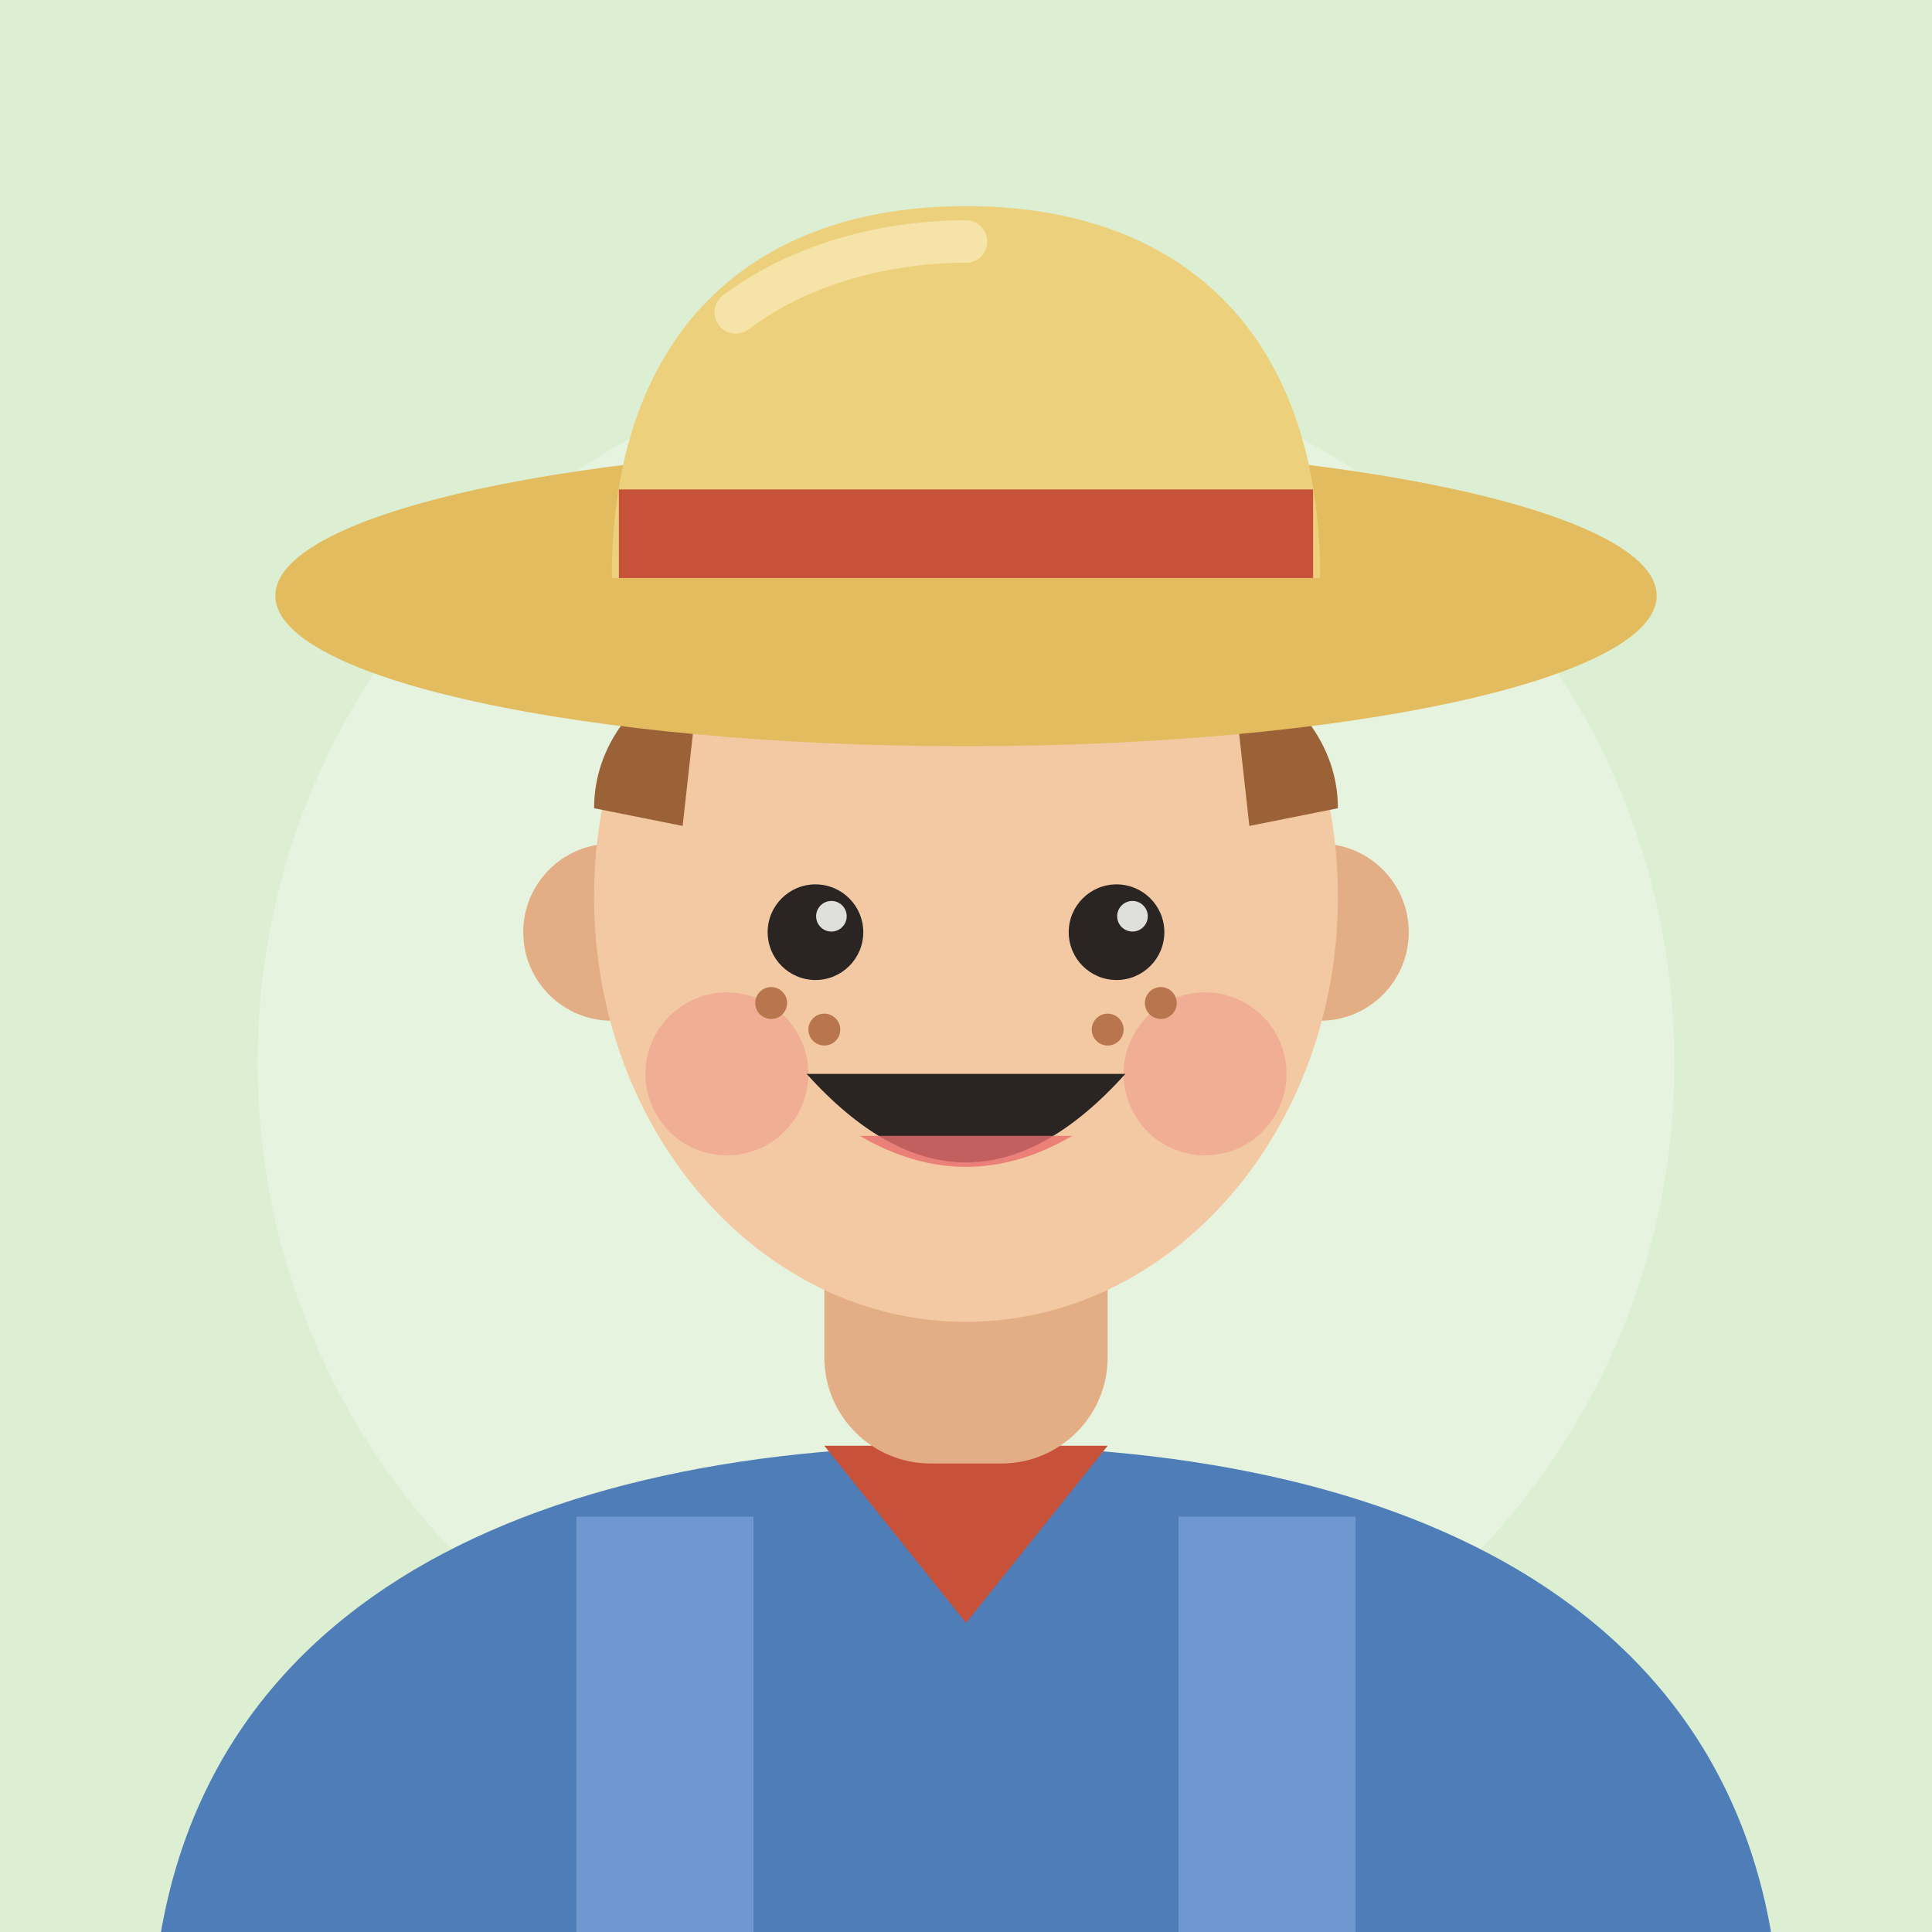
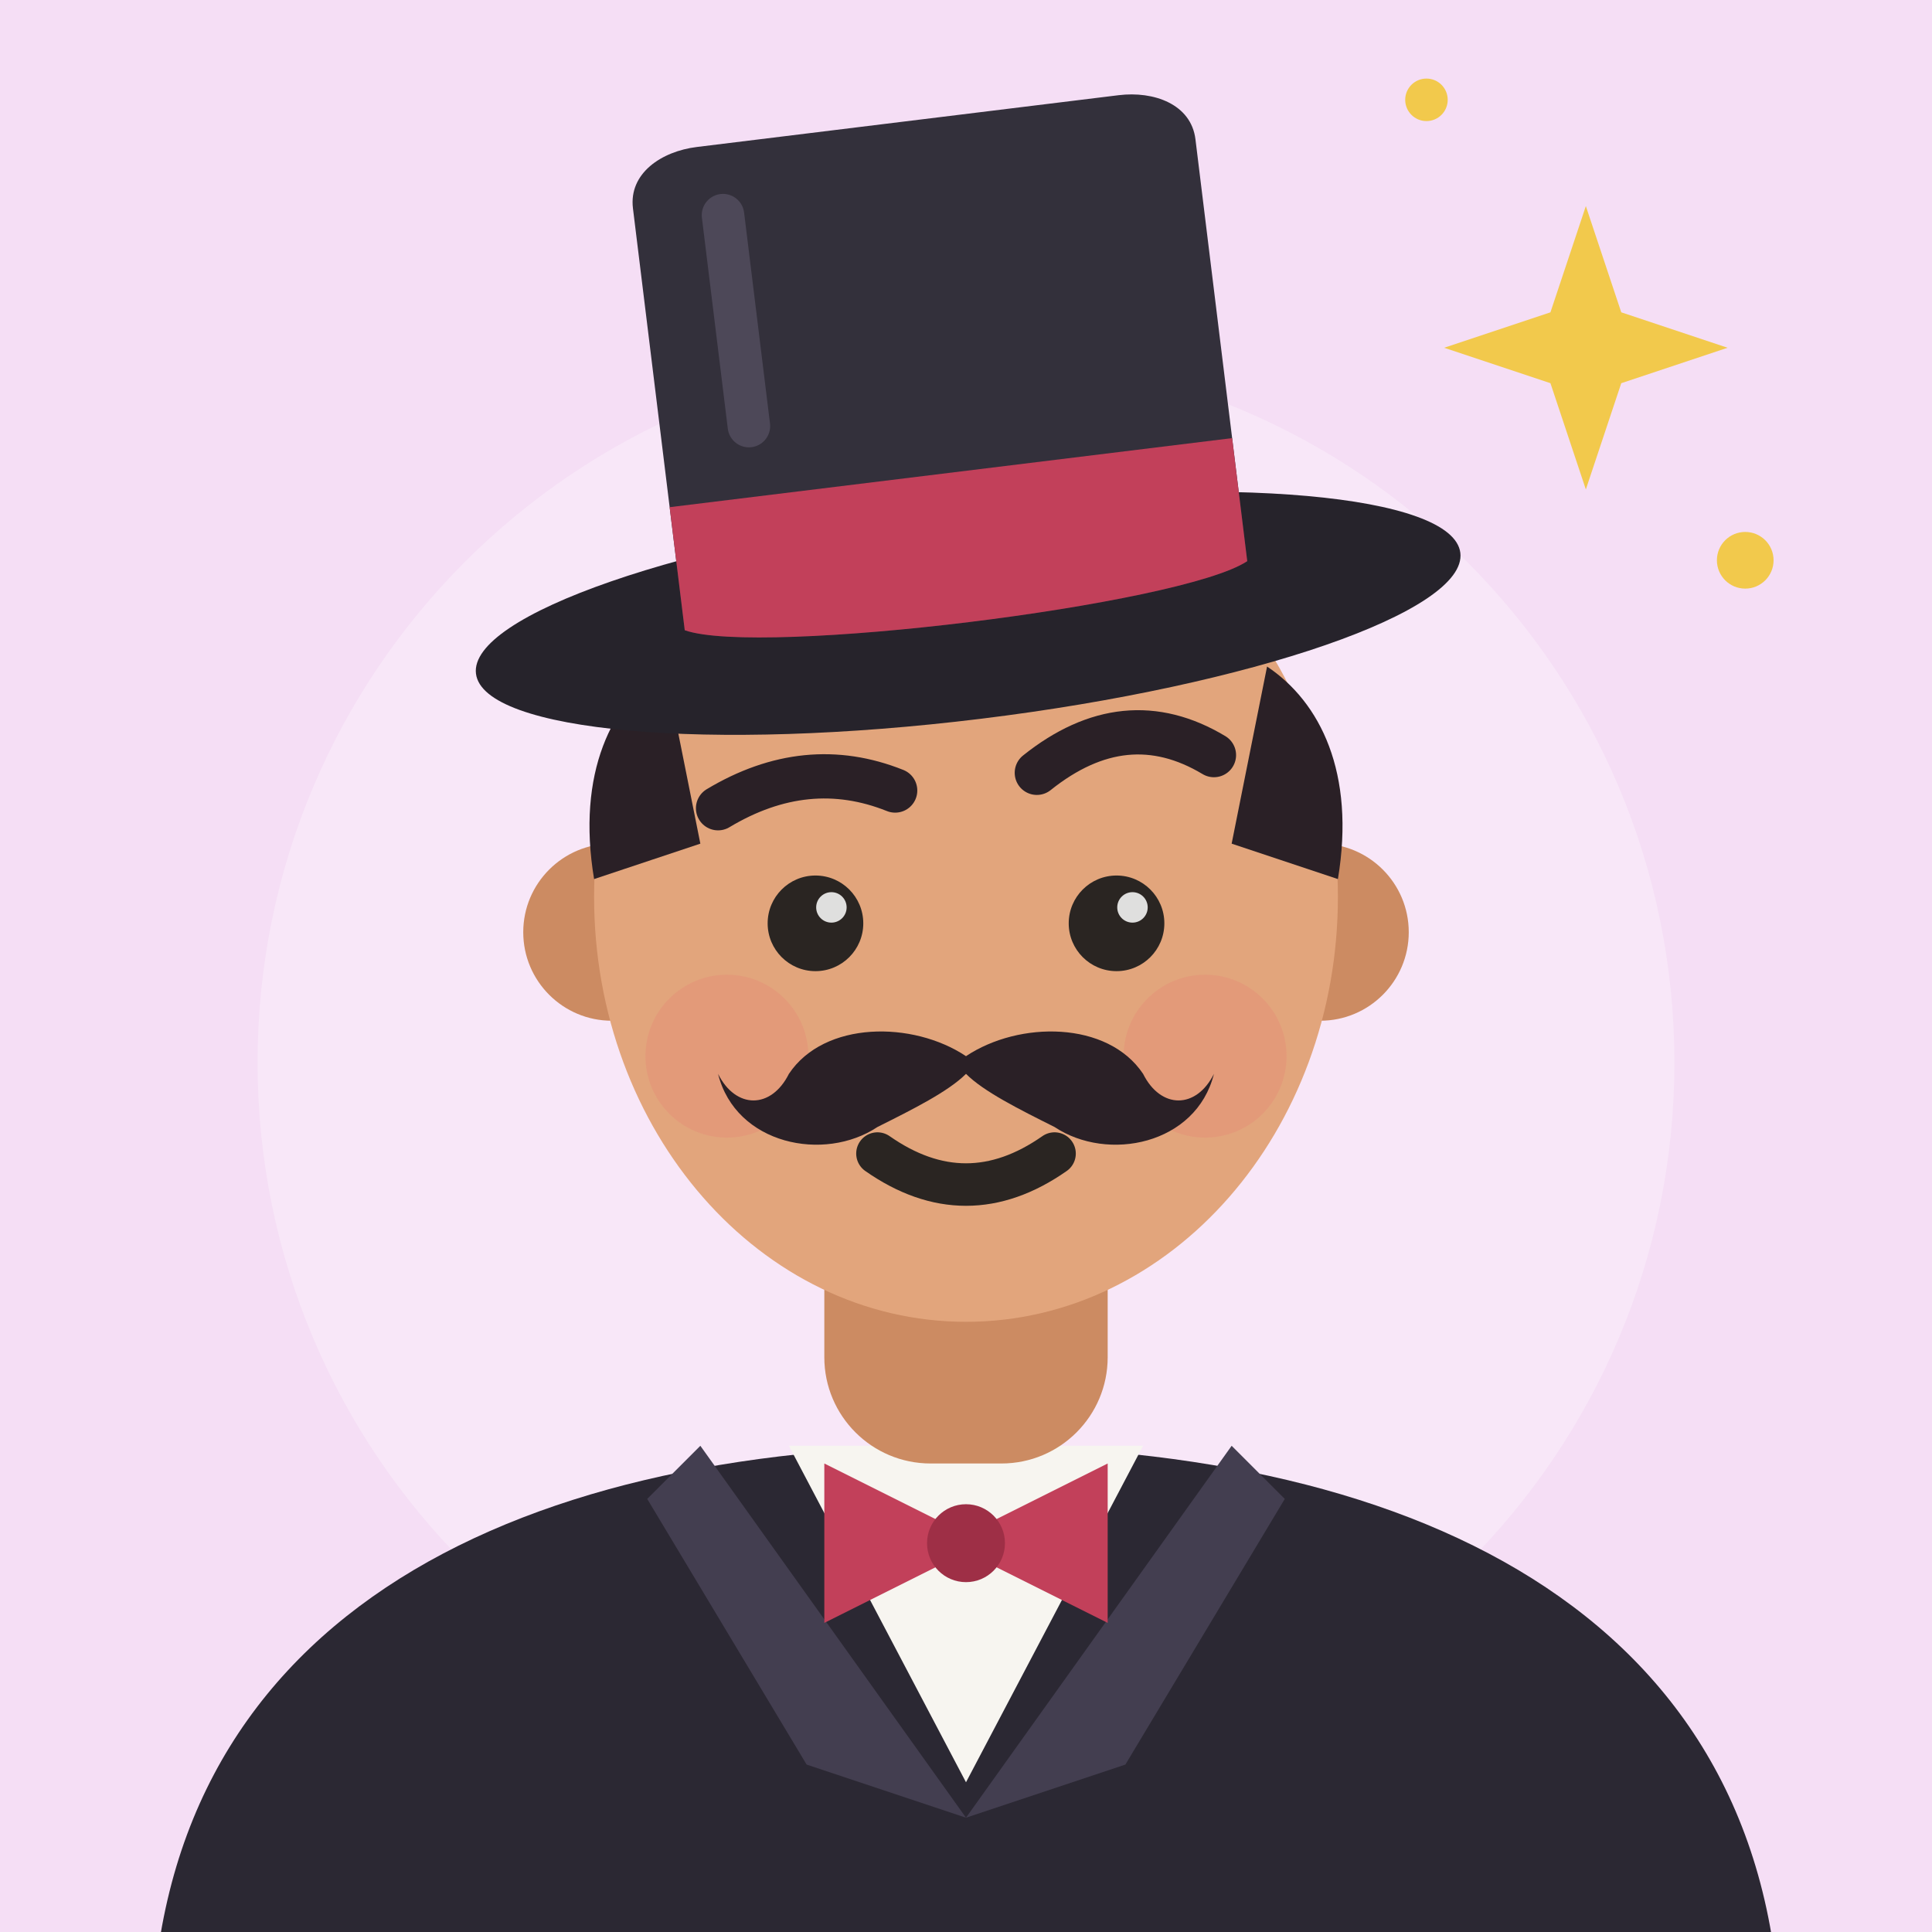
<svg xmlns="http://www.w3.org/2000/svg" viewBox="0 0 120 120">
-   <rect width="120" height="120" fill="#DCEFD3" />
+   <rect width="120" height="120" fill="#F5DEF5" />
  <circle cx="60" cy="66" r="44" fill="#fff" opacity=".28" />
  <g transform="translate(60 70) scale(1.1) translate(-60 -70)">
-     <path d="M14 122C14 98 34 88 60 88S106 98 106 122Z" fill="#4F7DB8" />
-     <path d="M38 92h10v30H38zM72 92h10v30H72z" fill="#6E98CF" />
-     <path d="M52 88l8 10 8-10z" fill="#C8513A" />
-     <rect x="52" y="69" width="16" height="20" rx="6" fill="#E3AE86" />
-     <circle cx="40" cy="59" r="5" fill="#E3AE86" />
-     <circle cx="80" cy="59" r="5" fill="#E3AE86" />
-     <ellipse cx="60" cy="57" rx="21" ry="24" fill="#F3C9A4" />
-     <path d="M39 52c0-4 3-7 6-8l-1 9zM81 52c0-4-3-7-6-8l1 9z" fill="#9A6236" />
-     <ellipse cx="60" cy="40" rx="39" ry="8.5" fill="#E2BC5E" />
-     <path d="M40 39c0-14 8-21 20-21s20 7 20 21z" fill="#EDD07C" />
-     <path d="M40.4 34h39.2v5H40.4z" fill="#C8513A" />
-     <path d="M47 24c4-3 9-4 13-4" stroke="#F6E3A8" stroke-width="2.4" fill="none" stroke-linecap="round" />
-     <circle cx="51.5" cy="59" r="2.7" fill="#2A2522" />
-     <circle cx="52.4" cy="58.1" r="0.864" fill="#fff" opacity=".85" />
-     <circle cx="68.5" cy="59" r="2.7" fill="#2A2522" />
-     <circle cx="69.4" cy="58.1" r="0.864" fill="#fff" opacity=".85" />
-     <circle cx="46.5" cy="67" r="4.6" fill="#E86E6E" opacity="0.3" />
-     <circle cx="73.5" cy="67" r="4.6" fill="#E86E6E" opacity="0.3" />
-     <path d="M51 67Q60 77 69 67Z" fill="#2A2522" />
-     <path d="M54 70.5Q60 74 66 70.5" fill="#E86E6E" opacity=".8" />
-     <circle cx="49" cy="63" r=".9" fill="#B9764E" />
-     <circle cx="52" cy="64.5" r=".9" fill="#B9764E" />
-     <circle cx="71" cy="63" r=".9" fill="#B9764E" />
-     <circle cx="68" cy="64.5" r=".9" fill="#B9764E" />
+     <path d="M95 18l2 6 6 2-6 2-2 6-2-6-6-2 6-2z" fill="#F2C94C" />
+     <circle cx="104" cy="38" r="1.6" fill="#F2C94C" />
+     <circle cx="86" cy="12" r="1.2" fill="#F2C94C" />
+     <path d="M14 122C14 98 34 88 60 88S106 98 106 122Z" fill="#2B2833" />
+     <path d="M50 88l10 19 10-19z" fill="#F7F5F0" />
+     <path d="M45 88l15 21-9-3-9-15zM75 88l-15 21 9-3 9-15z" fill="#433E50" />
+     <path d="M52 89l8 4 8-4v9l-8-4-8 4z" fill="#C2405A" />
+     <circle cx="60" cy="93.5" r="2.2" fill="#9E2F46" />
+     <rect x="52" y="69" width="16" height="20" rx="6" fill="#CC8B62" />
+     <circle cx="40" cy="59" r="5" fill="#CC8B62" />
+     <circle cx="80" cy="59" r="5" fill="#CC8B62" />
+     <ellipse cx="60" cy="57" rx="21" ry="24" fill="#E2A57C" />
+     <path d="M39 56c-1-6 1-10 4-12l2 10zM81 56c1-6-1-10-4-12l-2 10z" fill="#2A2026" />
+     <g transform="rotate(-7 60 40)">
+       <ellipse cx="60" cy="41" rx="28" ry="6" fill="#26232B" />
+       <path d="M44 40V16c0-2 2-3 4-3h24c2 0 4 1 4 3v24c-4 2-28 2-32 0z" fill="#33303B" />
+       <path d="M44 33h32v7c-4 2-28 2-32 0z" fill="#C2405A" />
+       <path d="M49 17v12" stroke="#4D4858" stroke-width="2.4" fill="none" stroke-linecap="round" />
+     </g>
+     <path d="M46 52q5-3 10-1M64 50q5-4 10-1" stroke="#2A2026" stroke-width="2.5" fill="none" stroke-linecap="round" />
+     <circle cx="51.5" cy="58.5" r="2.7" fill="#2A2522" />
+     <circle cx="52.4" cy="57.6" r="0.86" fill="#fff" opacity=".85" />
+     <circle cx="68.5" cy="58.5" r="2.7" fill="#2A2522" />
+     <circle cx="69.4" cy="57.6" r="0.86" fill="#fff" opacity=".85" />
+     <circle cx="46.5" cy="66" r="4.6" fill="#E86E6E" opacity="0.2" />
+     <circle cx="73.5" cy="66" r="4.6" fill="#E86E6E" opacity="0.2" />
+     <path d="M60 66c-3-2-8-2-10 1-1 2-3 2-4 0 1 4 6 5 9 3 2-1 4-2 5-3 1 1 3 2 5 3 3 2 8 1 9-3-1 2-3 2-4 0-2-3-7-3-10-1z" fill="#2A2026" />
+     <path d="M55 71.5Q60 75 65 71.5" fill="none" stroke="#2A2522" stroke-width="2.4" stroke-linecap="round" />
  </g>
</svg>
